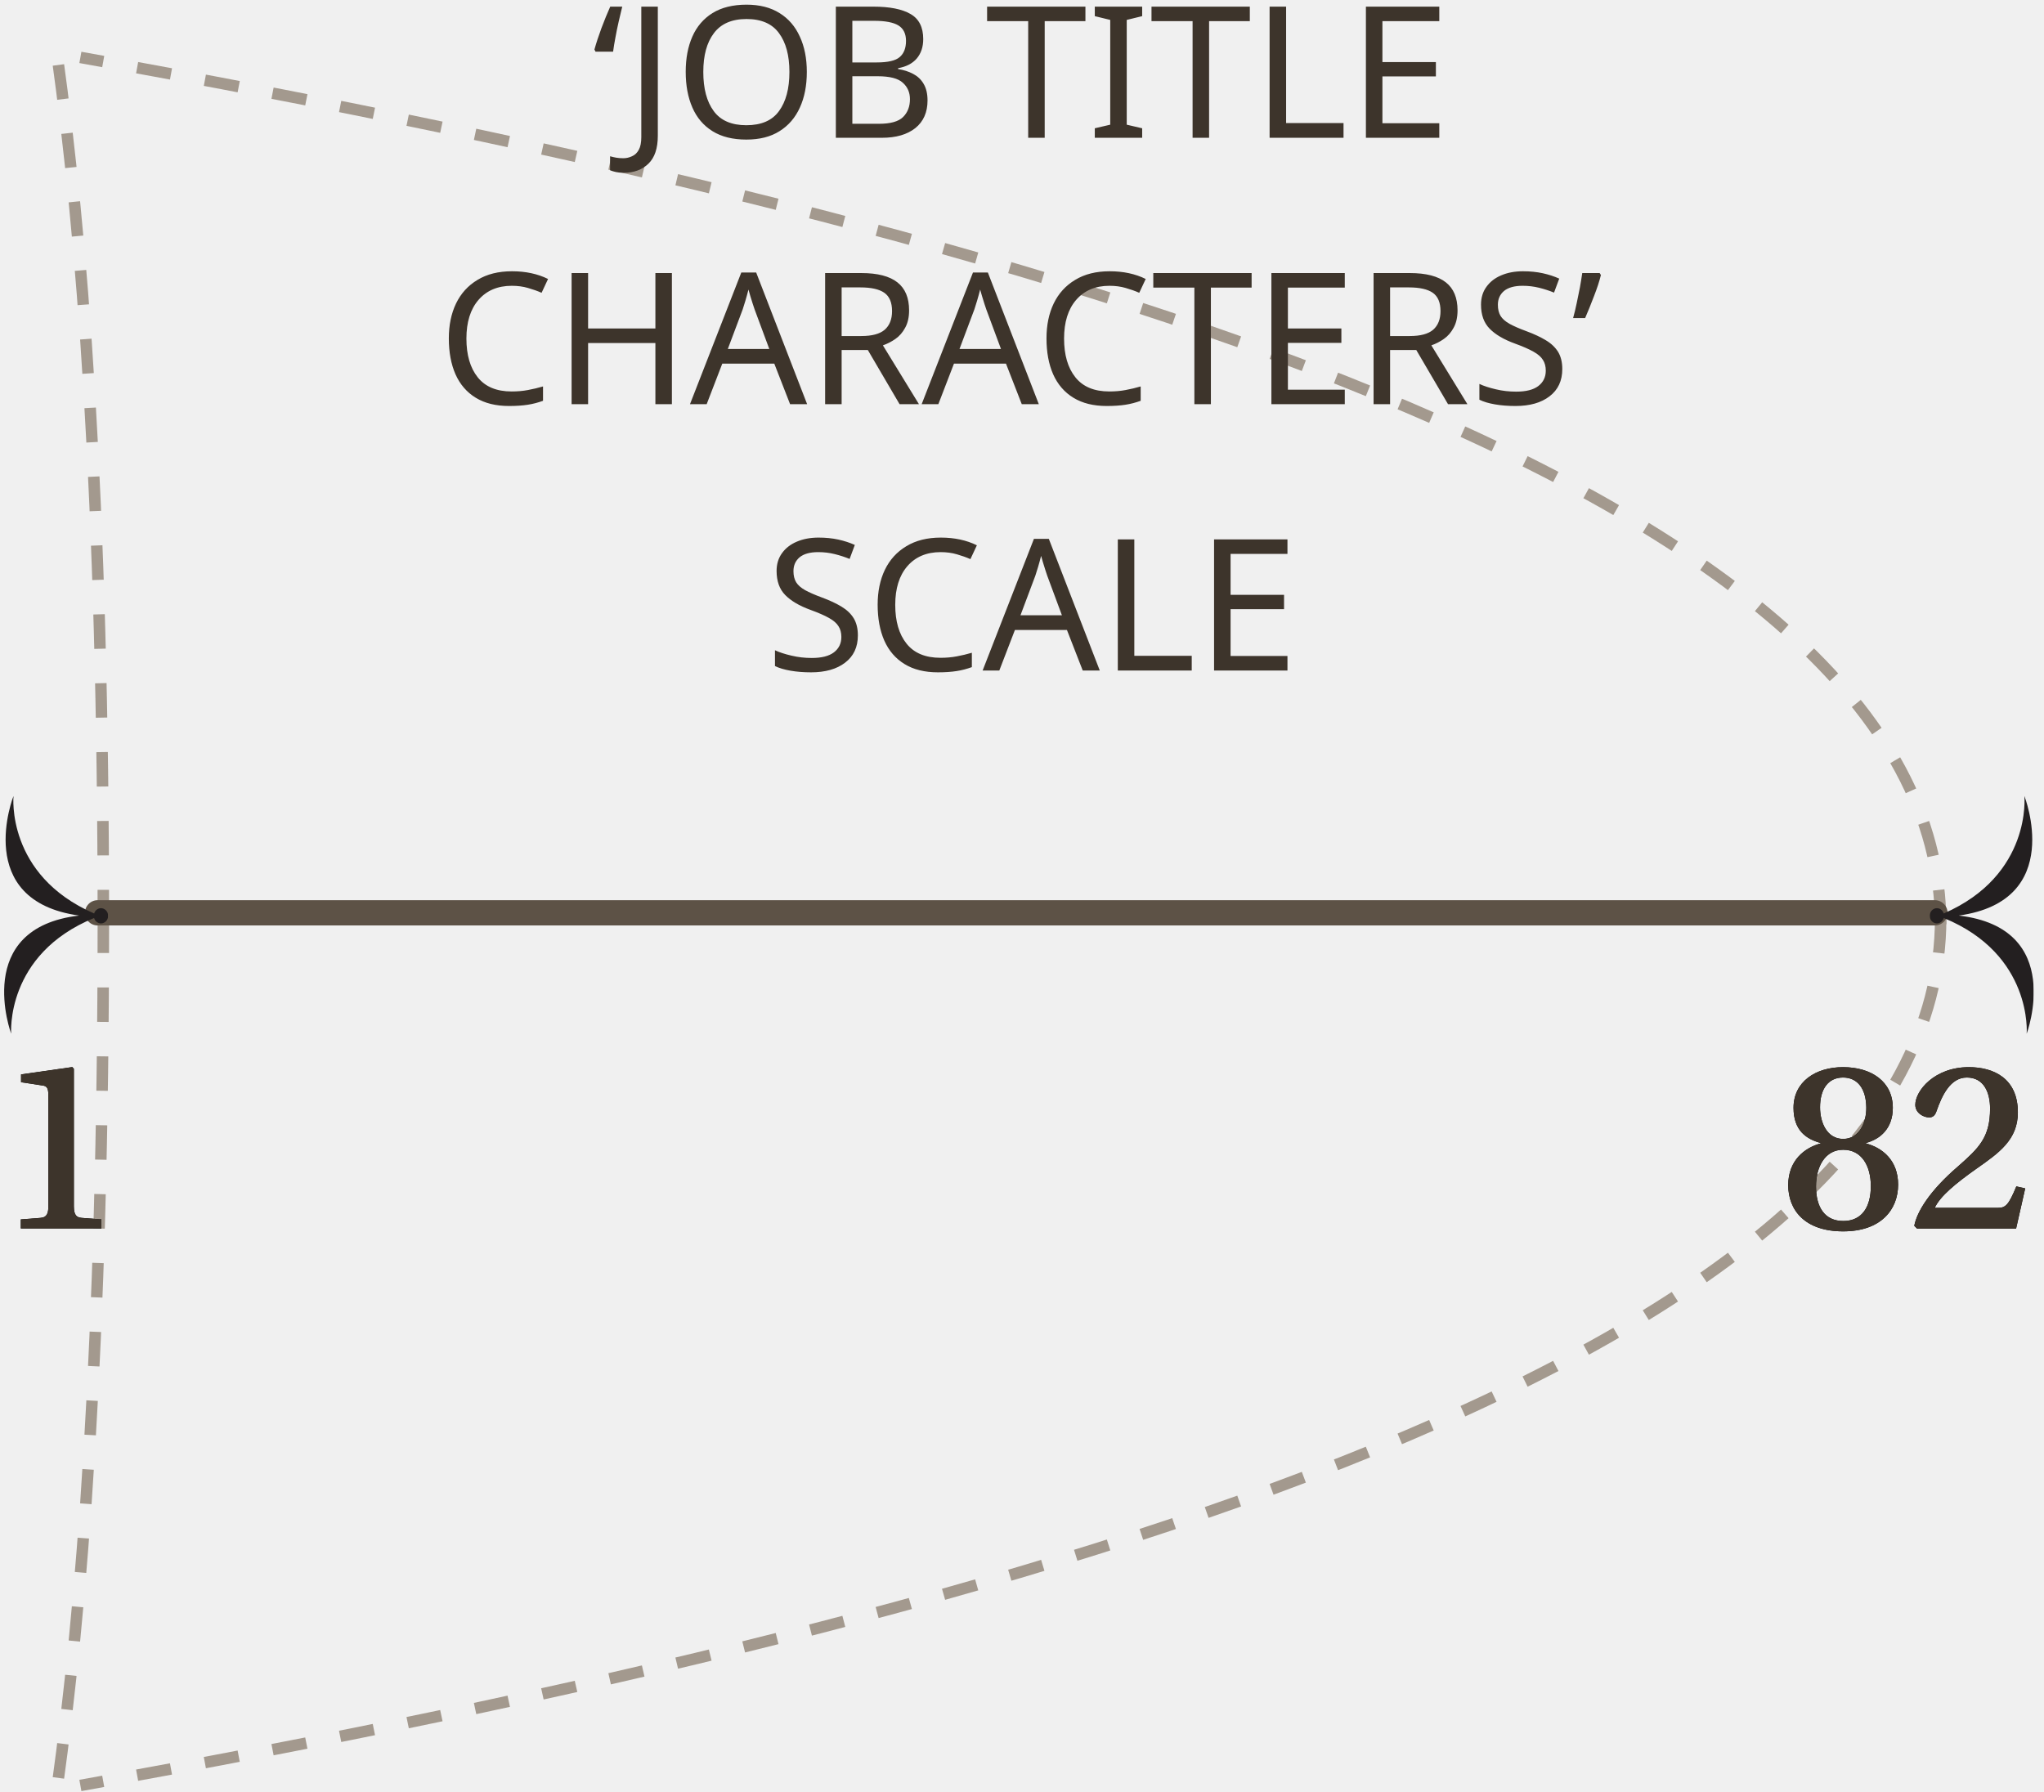
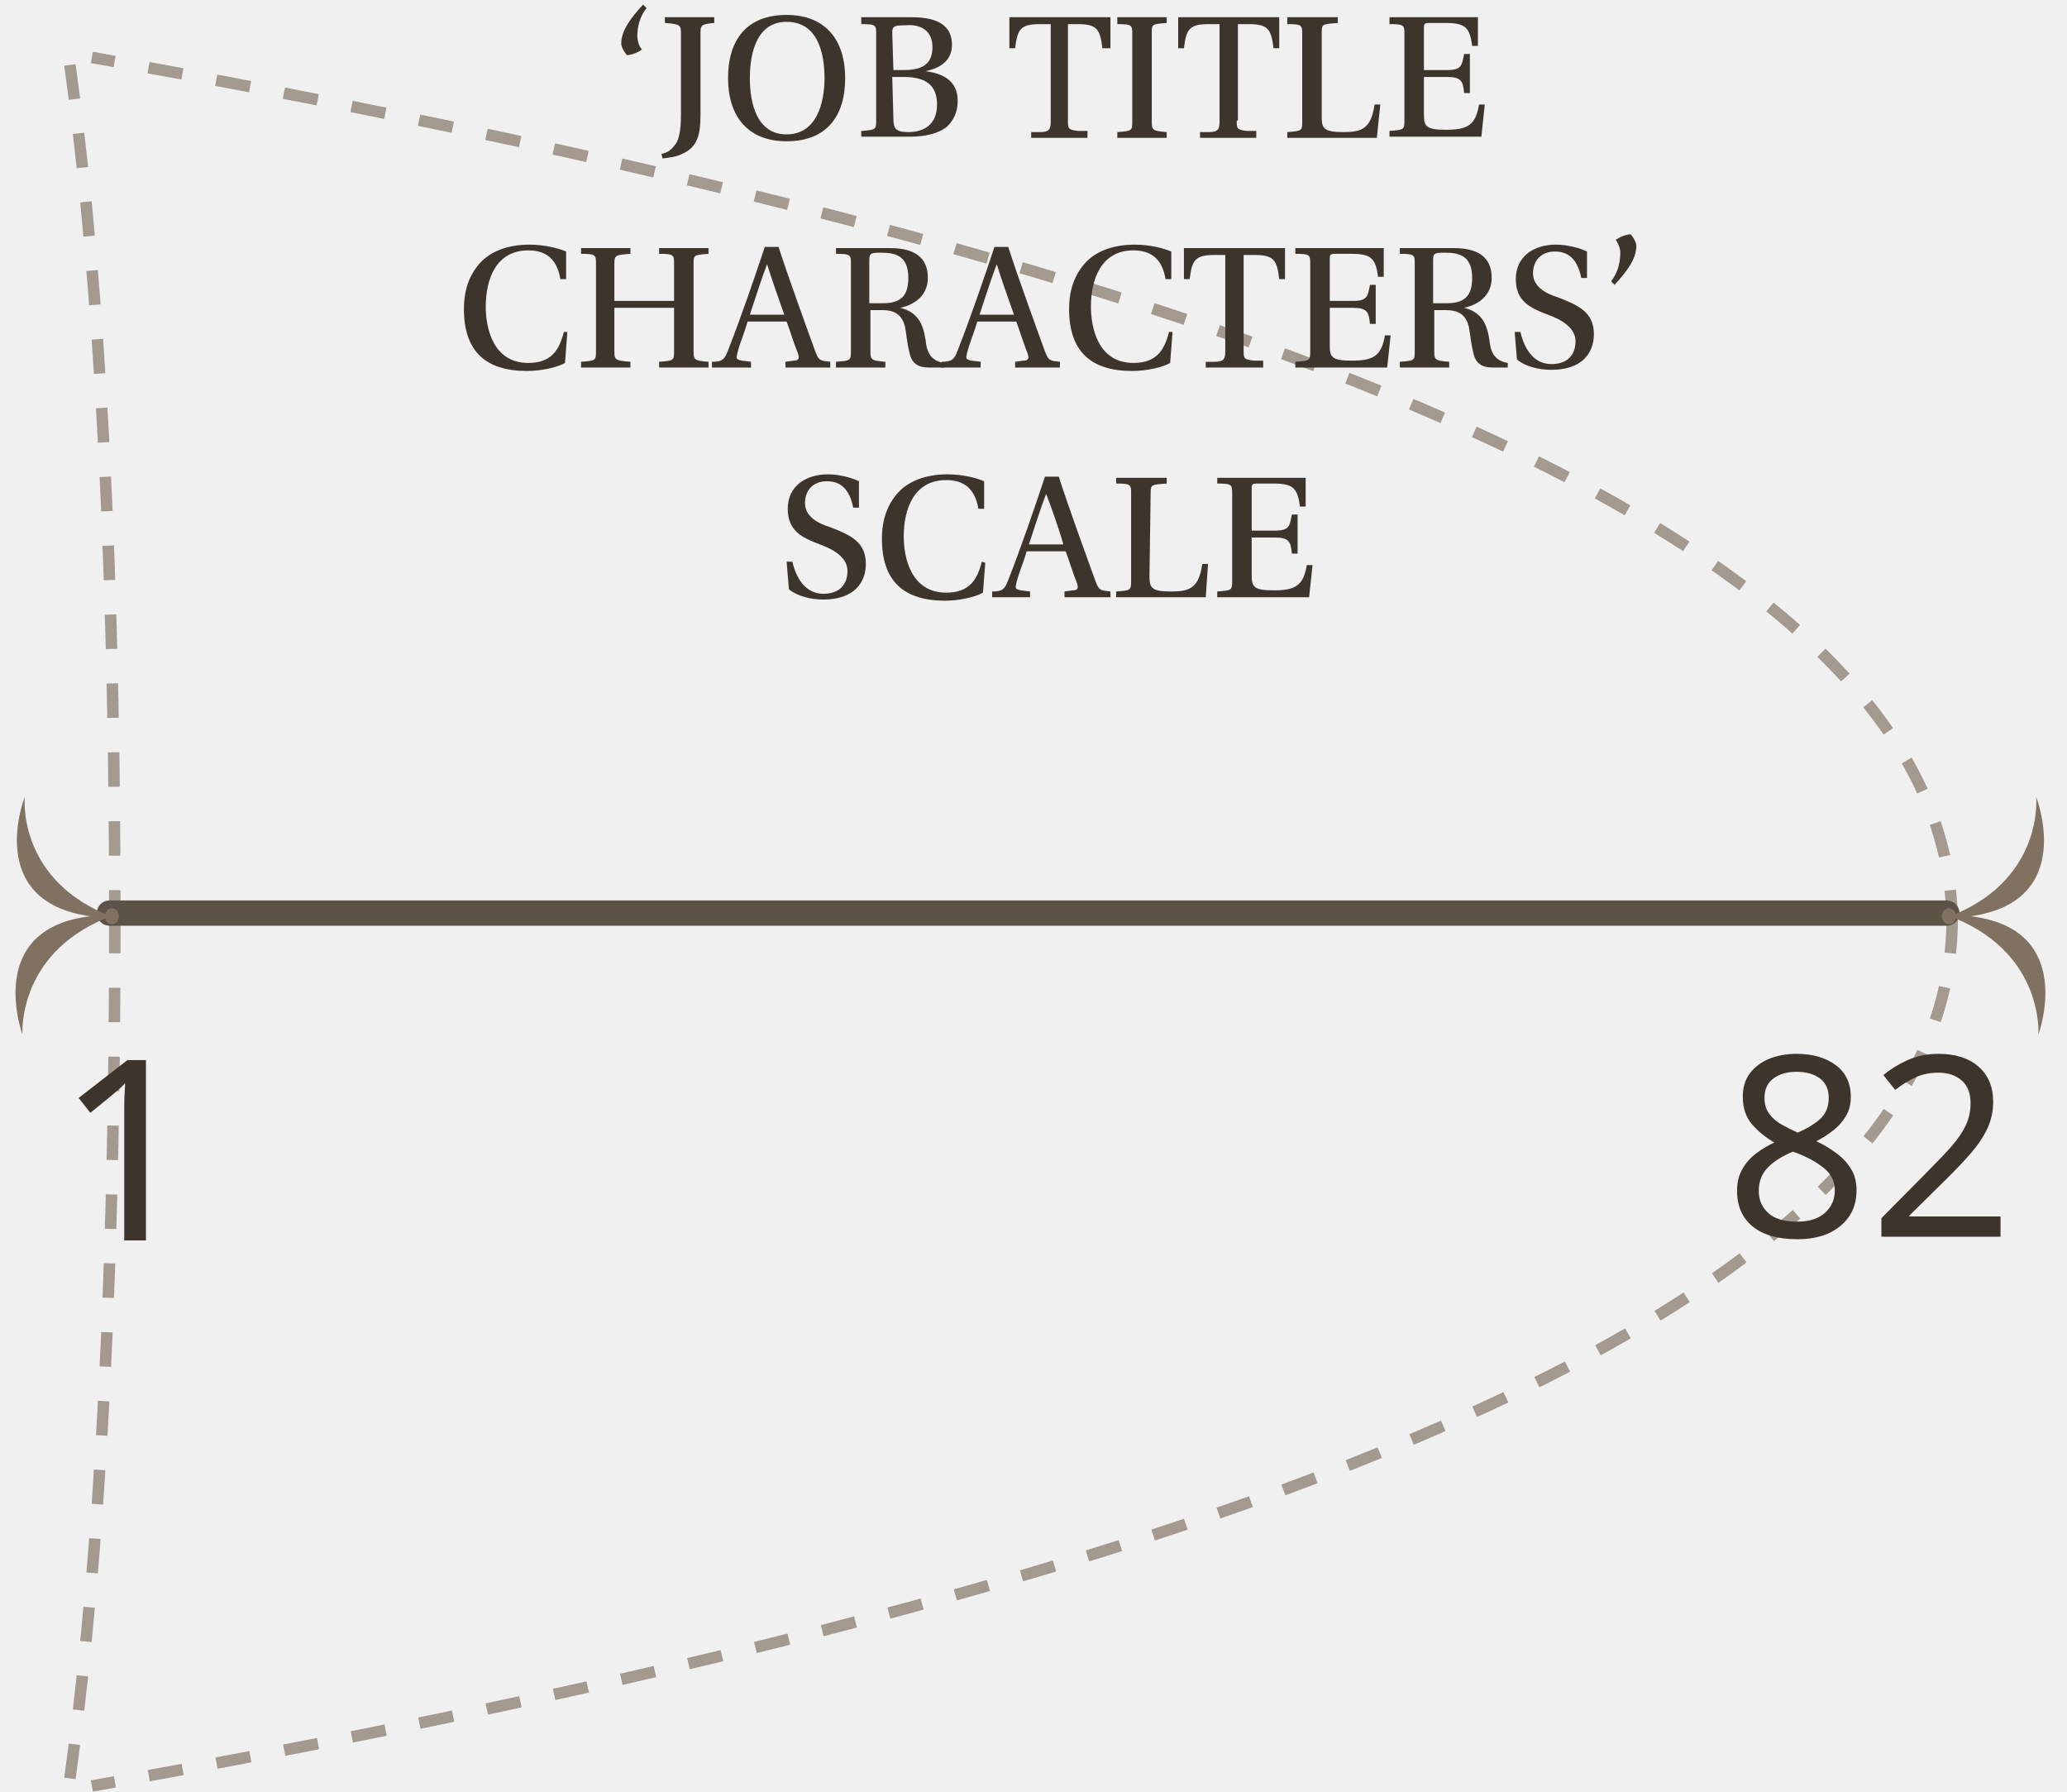
- <svg xmlns="http://www.w3.org/2000/svg" xmlns:xlink="http://www.w3.org/1999/xlink" width="178" height="156" viewBox="0 0 178 156">
-   <defs>
-     <polygon id="scale_char-a" points=".647 .302 21.353 .302 21.353 9.361 .647 9.361" />
-     <polygon id="scale_char-c" points=".647 .302 21.353 .302 21.353 9.361 .647 9.361" />
-     <path id="scale_char-e" d="M161.522,107.242 C164.8,107.242 166.296,105.35 166.296,103.172 C166.296,101.038 164.91,99.96 163.502,99.586 L163.502,99.542 C164.734,99.212 165.834,98.288 165.834,96.484 C165.834,94.196 163.964,92.942 161.5,92.942 C159.102,92.942 157.188,94.218 157.188,96.484 C157.188,98.486 158.332,99.212 159.542,99.542 L159.542,99.586 C158.156,99.96 156.726,101.06 156.726,103.216 C156.726,105.416 158.2,107.242 161.5,107.242 L161.522,107.242 Z M161.522,99.19 L161.5,99.19 C160.114,99.19 159.498,97.782 159.498,96.44 C159.498,94.856 160.202,93.844 161.5,93.844 C162.776,93.844 163.502,94.834 163.524,96.44 C163.546,97.782 162.886,99.19 161.522,99.19 Z M161.522,106.34 C159.894,106.34 159.146,105.13 159.146,103.326 C159.146,101.61 159.938,100.136 161.5,100.136 L161.522,100.136 C163.106,100.136 163.92,101.522 163.92,103.304 C163.92,105.086 163.172,106.34 161.522,106.34 Z M176.57,107 L177.362,103.502 L176.592,103.326 C175.91,104.976 175.646,105.196 174.964,105.196 L169.486,105.196 C169.948,104.184 171.312,103.062 173.116,101.786 C175.096,100.4 176.724,99.256 176.724,96.88 C176.724,93.932 174.634,92.942 172.456,92.942 C169.442,92.942 167.792,95.01 167.792,96.22 C167.792,96.946 168.518,97.32 169.002,97.32 C169.354,97.32 169.53,97.1 169.64,96.77 C170.102,95.45 170.828,93.844 172.28,93.844 C173.776,93.844 174.304,95.164 174.304,96.55 C174.304,99.058 173.336,99.982 171.51,101.588 C169.002,103.744 167.924,105.57 167.704,106.758 L167.946,107 L176.57,107 Z" />
-     <path id="scale_char-f" d="M9.83,106.992 L9.83,106.2 L8.114,106.068 C7.696,106.024 7.432,105.87 7.432,105.056 L7.432,93.088 L7.3,92.934 L2.834,93.572 L2.834,94.254 L4.704,94.54 C5.078,94.584 5.21,94.76 5.21,95.376 L5.21,105.056 C5.21,105.606 5.122,106.024 4.528,106.068 L2.812,106.2 L2.812,106.992 L9.83,106.992 Z" />
-   </defs>
-   <g fill="none" fill-rule="evenodd" transform="translate(-1)">
-     <g stroke="#807160" stroke-dasharray="3" opacity=".68" transform="translate(6 5)">
-       <path d="M164,75.5 C164,37.75 86.455,15.1 2,0" />
-       <path d="M164,150.5 C164,112.75 86.455,90.1 2,75" transform="matrix(1 0 0 -1 0 225.5)" />
-       <path d="M4,75.5 C4,37.75 2.085,15.1 0,0" />
-       <path d="M4,150.5 C4,112.75 2.085,90.1 0,75" transform="matrix(1 0 0 -1 0 225.5)" />
-     </g>
-     <g transform="translate(.233 68.5)">
-       <line x1="9.267" x2="169.267" y1="11" y2="11" stroke="#5D5246" stroke-linecap="round" stroke-width="2.2" />
-       <g transform="rotate(-90 11.5 10.676)">
-         <mask id="scale_char-b" fill="#fff">
-           <use xlink:href="#scale_char-a" />
-         </mask>
-         <path fill="#231F20" fill-rule="nonzero" d="M10.937,6.832 C9.849,-2.514 0.647,0.917 0.647,0.917 C0.647,0.917 7.547,0.376 10.724,8.136 C10.454,8.212 10.255,8.449 10.252,8.729 C10.248,9.074 10.543,9.357 10.909,9.361 C11.276,9.365 11.575,9.087 11.58,8.742 C11.582,8.461 11.389,8.222 11.12,8.14 C14.466,0.443 21.353,1.119 21.353,1.119 C21.353,1.119 12.228,-2.491 10.937,6.832" mask="url(#scale_char-b)" />
-       </g>
-       <g transform="matrix(0 -1 -1 0 178.176 22.176)">
-         <mask id="scale_char-d" fill="#fff">
-           <use xlink:href="#scale_char-c" />
-         </mask>
-         <path fill="#231F20" fill-rule="nonzero" d="M10.937,6.832 C9.849,-2.514 0.647,0.917 0.647,0.917 C0.647,0.917 7.547,0.376 10.724,8.136 C10.454,8.212 10.255,8.449 10.252,8.729 C10.248,9.074 10.543,9.357 10.909,9.361 C11.276,9.365 11.575,9.087 11.58,8.742 C11.582,8.461 11.389,8.222 11.12,8.14 C14.466,0.443 21.353,1.119 21.353,1.119 C21.353,1.119 12.228,-2.491 10.937,6.832" mask="url(#scale_char-d)" />
+ <svg xmlns="http://www.w3.org/2000/svg" version="1.1" id="Layer_1" x="0px" y="0px" viewBox="0 0 180 156" style="enable-background:new 0 0 180 156;" xml:space="preserve">
+   <style type="text/css">
+ 	.st0{opacity:0.68;}
+ 	.st1{fill:none;stroke:#807160;stroke-dasharray:3;}
+ 	.st2{fill:none;stroke:#5D5246;stroke-width:2.2;stroke-linecap:round;}
+ 	.st3{fill-rule:evenodd;clip-rule:evenodd;fill:#807160;}
+ 	.st4{fill:#3D342B;}
+ 	.st5{font-family:'UtopiaStd-Regular';}
+ 	.st6{font-size:22px;}
+ 	.st7{enable-background:new    ;}
+ </style>
+   <g id="Artboard">
+     <g id="Mobile_Scales" transform="translate(-90, -109)">
+       <g id="Char-Scale" transform="translate(90, 109)">
+         <g id="arc" transform="translate(6, 5)" class="st0">
+           <path id="Fill-1" class="st1" d="M164,75.5C164,37.8,86.5,15.1,2,0" />
+           <path id="Fill-1_1_" class="st1" d="M164,75c0,37.8-77.5,60.4-162,75.5" />
+           <path id="Fill-1_2_" class="st1" d="M4,75.5C4,37.8,2.1,15.1,0,0" />
+           <path id="Fill-1_3_" class="st1" d="M4,75c0,37.8-1.9,60.4-4,75.5" />
+         </g>
+         <g id="scale" transform="translate(0.233333, 68.5)">
+           <line id="Line-2" class="st2" x1="9.3" y1="11" x2="169.3" y2="11" />
+           <g id="Group-3">
+             <g transform="translate(6, 11.17647) scale(-1, -1) rotate(90) translate(-6, -11.17647) translate(-5, 6)">
+               <g id="Clip-2">
+ 						</g>
+               <path id="Fill-1_4_" class="st3" d="M10.9,6.8C9.8-2.5,0.6,0.9,0.6,0.9s6.9-0.5,10.1,7.2c-0.3,0.1-0.5,0.3-0.5,0.6        s0.3,0.6,0.7,0.6s0.7-0.3,0.7-0.6s-0.2-0.5-0.5-0.6c3.3-7.7,10.2-7,10.2-7S12.2-2.5,10.9,6.8" />
+             </g>
+           </g>
+           <g id="Group-3_1_">
+             <g transform="translate(173, 11.17647) scale(1, -1) rotate(90) translate(-173, -11.17647) translate(162, 6)">
+               <g id="Clip-2_1_">
+ 						</g>
+               <path id="Fill-1_5_" class="st3" d="M10.9,6.8C9.8-2.5,0.6,0.9,0.6,0.9s6.9-0.5,10.1,7.2c-0.3,0.1-0.5,0.3-0.5,0.6        s0.3,0.6,0.7,0.6s0.7-0.3,0.7-0.6s-0.2-0.5-0.5-0.6c3.3-7.7,10.2-7,10.2-7S12.2-2.5,10.9,6.8" />
+             </g>
+           </g>
+         </g>
+         <text transform="matrix(1 0 0 1 150.1886 107.6772)" class="st4 st5 st6">82</text>
+         <text transform="matrix(1 0 0 1 4.8972 108.0002)" class="st4 st5 st6">1</text>
+         <g class="st7">
+           <path class="st4" d="M55.5,3.2c0,0.2,0.1,0.8,0.4,1.1c-0.2,0.2-0.9,0.5-1.3,0.5c-0.2-0.2-0.5-0.7-0.5-1c0-1.2,0.9-2.3,1.9-3.4      l0.3,0.3C55.7,1.5,55.5,2.3,55.5,3.2z" />
+           <path class="st4" d="M61,10c0,1.6-0.2,2.8-1.6,3.4c-0.6,0.3-1.1,0.3-1.7,0.4l-0.1-0.4c0.5-0.1,0.8-0.3,1.1-0.7      c0.4-0.4,0.6-1.2,0.6-2.7V3c0-0.8,0-0.9-1.4-1V1.5h4.3V2C61,2.1,61,2.2,61,3V10z" />
+           <path class="st4" d="M73.6,6.8c0,3.3-1.6,5.5-5.1,5.5c-3.4,0-5.1-2.2-5.1-5.5s1.6-5.5,5.1-5.5C71.9,1.3,73.6,3.5,73.6,6.8z       M65.3,6.8c0,2.2,0.6,4.9,3.2,4.9s3.3-2.7,3.3-4.9s-0.6-4.9-3.3-4.9C65.9,1.9,65.3,4.6,65.3,6.8z" />
+           <path class="st4" d="M79.4,1.5c1.7,0,3.5,0.4,3.5,2.4c0,1.3-0.9,2-2.3,2.3l0,0c1.5,0.2,2.8,0.8,2.8,2.6c0,1-0.4,1.7-0.9,2.2      c-0.7,0.6-1.9,0.9-3.2,0.9H75v-0.5c1.3-0.1,1.3-0.1,1.3-1V3c0-0.8,0-0.9-1.3-0.9V1.5H79.4z M77.8,6.1h0.9c1.6,0,2.5-0.5,2.5-2      s-1.1-2-2.3-1.9c-1.1,0-1.2,0.1-1.2,0.7L77.8,6.1L77.8,6.1z M77.8,10.3c0,0.9,0.2,1.2,1.3,1.2c1.3,0,2.5-0.6,2.5-2.4      c0-1.7-1-2.4-2.9-2.4h-1L77.8,10.3L77.8,10.3z" />
+           <path class="st4" d="M93,10.5c0,0.7,0,0.8,0.9,0.9h0.8V12h-4.9v-0.5h0.8c0.8,0,0.9-0.3,0.9-0.9V2.1h-0.9c-1.7,0-2,0.4-2.2,2.1      h-0.5V1.5h8.8v2.7H96c-0.2-1.7-0.5-2.1-2.2-2.1H93V10.5z" />
+           <path class="st4" d="M100.3,10.5c0,0.8,0,0.9,1.3,1V12h-4.3v-0.5c1.3-0.1,1.3-0.1,1.3-1V3c0-0.8,0-0.9-1.3-0.9V1.5h4.3V2      c-1.3,0.1-1.3,0.1-1.3,0.9V10.5z" />
+           <path class="st4" d="M107.7,10.5c0,0.7,0,0.8,0.9,0.9h0.8V12h-4.9v-0.5h0.8c0.8,0,0.9-0.3,0.9-0.9V2.1h-0.9      c-1.7,0-2,0.4-2.2,2.1h-0.5V1.5h8.8v2.7h-0.5c-0.2-1.7-0.5-2.1-2.2-2.1h-0.9v8.4H107.7z" />
+           <path class="st4" d="M115.1,10.2c0,1,0.2,1.3,1.9,1.3c1.6,0,2.4-0.3,2.7-2.4h0.5l-0.3,2.9h-7.8v-0.5c1.3-0.1,1.3-0.1,1.3-1V3      c0-0.8,0-0.9-1.3-0.9V1.5h4.4V2c-1.4,0.1-1.4,0.1-1.4,0.9C115.1,2.9,115.1,10.2,115.1,10.2z" />
+           <path class="st4" d="M122.3,3c0-0.8,0-0.9-1.3-0.9V1.5h7.7V4h-0.5c-0.2-1.6-0.6-2-2.3-2h-1.4C124,2,124,2.1,124,2.5v3.6h2      c1.3,0,1.3-0.4,1.5-1.4h0.5v3.4h-0.5c-0.1-1-0.2-1.4-1.5-1.4h-2V10c0,1,0.2,1.3,1.9,1.3c1.9,0,2.6-0.4,2.9-2.2h0.5l-0.3,2.8h-8      v-0.5c1.3-0.1,1.3-0.1,1.3-1L122.3,3L122.3,3z" />
+         </g>
+         <g class="st7">
+           <path class="st4" d="M49.4,29l-0.2,2.6c-0.7,0.4-2.1,0.7-3.3,0.7c-3.6,0-5.5-1.7-5.5-5.4c0-1.7,0.5-3,1.4-4s2.4-1.6,4.3-1.6      c1.3,0,2.5,0.3,3.2,0.6v2.4h-0.5c-0.3-1.8-1.3-2.5-2.8-2.5c-2.8,0-3.7,2.5-3.7,4.9c0,1.8,0.6,4.9,3.7,4.9c2,0,2.7-1.1,3.1-2.7      h0.3V29z" />
+           <path class="st4" d="M53.5,26.8v3.7c0,0.8,0,0.9,1.4,1V32h-4.3v-0.5c1.3-0.1,1.3-0.1,1.3-1V23c0-0.8,0-0.9-1.3-0.9v-0.5h4.3v0.5      c-1.3,0.1-1.4,0.1-1.4,0.9v3.2h5.2V23c0-0.8,0-0.9-1.3-0.9v-0.5h4.3v0.5c-1.3,0.1-1.3,0.1-1.3,0.9v7.5c0,0.8,0,0.9,1.3,1V32      h-4.3v-0.5c1.3-0.1,1.3-0.1,1.3-1v-3.7H53.5z" />
+           <path class="st4" d="M68.4,32v-0.5l0.7-0.1c0.5,0,0.5-0.2,0.4-0.6c-0.3-0.7-0.8-2.3-1-2.8h-3.4c-0.3,1.1-0.7,1.9-0.9,2.8      c-0.1,0.4-0.1,0.5,0.4,0.6l0.8,0.1V32H62v-0.5c0.9,0,1.1-0.2,1.4-1c1.1-2.8,2.2-6,3.2-9h1.2c0.8,2.5,2.4,6.9,3.2,9.1      c0.3,0.8,0.4,0.8,1.3,0.9V32H68.4z M66.8,23L66.8,23c-0.5,1.3-1,2.9-1.5,4.4h3C67.9,26.3,67.1,24,66.8,23z" />
+           <path class="st4" d="M75.8,30.5c0,0.8,0,0.9,1.3,1V32h-4.3v-0.5c1.3-0.1,1.3-0.1,1.3-1V23c0-0.8,0-0.9-1.3-0.9v-0.5h4.7      c2.6,0,3.3,1.2,3.3,2.6s-1,2.3-2.4,2.6l0,0c1.6,0.4,2,1.5,2.2,2.8c0.1,1,0.4,1.8,1.6,2V32h-1.3c-0.9,0-1.5-0.3-1.7-1.3      c-0.2-0.7-0.3-1.9-0.4-2.3c-0.3-1.1-1-1.4-2-1.4h-1C75.8,27,75.8,30.5,75.8,30.5z M75.8,26.4h1.1c1.5,0,2.2-0.6,2.2-2.2      c0-2-1.2-2.2-2.4-2.2c-1,0-1,0.1-1,0.8v3.6H75.8z" />
+           <path class="st4" d="M88.4,32v-0.5l0.7-0.1c0.5,0,0.5-0.2,0.4-0.6c-0.3-0.7-0.8-2.3-1-2.8h-3.4c-0.3,1.1-0.7,1.9-0.9,2.8      c-0.1,0.4-0.1,0.5,0.4,0.6l0.8,0.1V32H82v-0.5c0.9,0,1.1-0.2,1.4-1c1.1-2.8,2.2-6,3.2-9h1.2c0.8,2.5,2.4,6.9,3.2,9.1      c0.3,0.8,0.4,0.8,1.3,0.9V32H88.4z M86.8,23L86.8,23c-0.5,1.3-1,2.9-1.5,4.4h3C87.9,26.3,87.1,24,86.8,23z" />
+           <path class="st4" d="M102.1,29l-0.2,2.6c-0.7,0.4-2.1,0.7-3.3,0.7c-3.6,0-5.5-1.7-5.5-5.4c0-1.7,0.5-3,1.4-4s2.4-1.6,4.3-1.6      c1.3,0,2.5,0.3,3.2,0.6v2.4h-0.5c-0.3-1.8-1.3-2.5-2.8-2.5c-2.8,0-3.7,2.5-3.7,4.9c0,1.8,0.6,4.9,3.7,4.9c2,0,2.7-1.1,3.1-2.7      h0.3V29z" />
+           <path class="st4" d="M108.3,30.5c0,0.7,0,0.8,0.9,0.9h0.8V32h-5v-0.5h0.8c0.8,0,0.9-0.3,0.9-0.9v-8.4h-0.9c-1.7,0-2,0.4-2.2,2.1      h-0.5v-2.7h8.8v2.7h-0.5c-0.2-1.7-0.5-2.1-2.2-2.1h-0.9C108.3,22.2,108.3,30.5,108.3,30.5z" />
+           <path class="st4" d="M114.1,23c0-0.8,0-0.9-1.3-0.9v-0.5h7.7v2.5H120c-0.2-1.6-0.6-2-2.3-2h-1.4c-0.5,0-0.5,0.1-0.5,0.5v3.6h2      c1.3,0,1.3-0.4,1.5-1.4h0.5v3.4h-0.5c-0.1-1-0.2-1.4-1.5-1.4h-2v3.3c0,1,0.2,1.3,1.9,1.3c1.9,0,2.6-0.4,2.9-2.2h0.5l-0.3,2.8h-8      v-0.5c1.3-0.1,1.3-0.1,1.3-1C114.1,30.5,114.1,23,114.1,23z" />
+           <path class="st4" d="M124.9,30.5c0,0.8,0,0.9,1.3,1V32h-4.3v-0.5c1.3-0.1,1.3-0.1,1.3-1V23c0-0.8,0-0.9-1.3-0.9v-0.5h4.7      c2.6,0,3.3,1.2,3.3,2.6s-1,2.3-2.4,2.6l0,0c1.6,0.4,2,1.5,2.2,2.8c0.1,1,0.4,1.8,1.6,2V32H130c-0.9,0-1.5-0.3-1.7-1.3      c-0.2-0.7-0.3-1.9-0.4-2.3c-0.3-1.1-1-1.4-2-1.4h-1V30.5z M124.9,26.4h1.1c1.5,0,2.2-0.6,2.2-2.2c0-2-1.2-2.2-2.4-2.2      c-1,0-1,0.1-1,0.8v3.6H124.9z" />
+           <path class="st4" d="M137.7,24.2c-0.3-1.5-1-2.3-2.3-2.3c-1.2,0-1.9,0.8-1.9,1.9c0,1.2,1.2,1.8,2.2,2.1c1.8,0.7,3.1,1.3,3.1,3.2      c0,1.6-1,3.1-3.7,3.1c-1.1,0-2.3-0.3-3-0.9l-0.2-2.4h0.5c0.4,1.7,1.3,2.8,2.7,2.8c1.3,0,2.1-0.7,2.1-2c0-1.2-1.3-1.9-2.4-2.3      c-1.6-0.6-2.8-1.2-2.8-3.1c0-2,1.6-3,3.5-3c1,0,2.1,0.3,2.7,0.6v2.3H137.7z" />
+           <path class="st4" d="M141.1,21.9c0-0.2-0.2-0.8-0.4-1c0.2-0.2,0.9-0.5,1.3-0.5c0.2,0.2,0.5,0.7,0.5,1c0,1.2-0.9,2.3-1.9,3.4      l-0.3-0.3C140.9,23.7,141.1,22.9,141.1,21.9z" />
+         </g>
+         <g class="st7">
+           <path class="st4" d="M74.3,44.2c-0.3-1.5-1-2.3-2.3-2.3c-1.2,0-1.9,0.8-1.9,1.9c0,1.2,1.2,1.8,2.2,2.1c1.8,0.7,3.1,1.3,3.1,3.2      c0,1.6-1,3.1-3.7,3.1c-1.1,0-2.3-0.3-3-0.9l-0.2-2.4H69c0.4,1.7,1.3,2.8,2.7,2.8c1.3,0,2.1-0.7,2.1-2c0-1.2-1.3-1.9-2.4-2.3      c-1.6-0.6-2.8-1.2-2.8-3.1c0-2,1.6-3,3.5-3c1,0,2.1,0.3,2.7,0.6v2.3C74.8,44.2,74.3,44.2,74.3,44.2z" />
+           <path class="st4" d="M85.8,49l-0.2,2.6c-0.7,0.4-2.1,0.7-3.3,0.7c-3.6,0-5.5-1.7-5.5-5.4c0-1.7,0.5-3,1.4-4s2.4-1.6,4.3-1.6      c1.3,0,2.5,0.3,3.2,0.6v2.4h-0.5c-0.3-1.8-1.3-2.5-2.8-2.5c-2.8,0-3.7,2.5-3.7,4.9c0,1.8,0.6,4.9,3.7,4.9c2,0,2.7-1.1,3.1-2.7      L85.8,49L85.8,49z" />
+           <path class="st4" d="M92.7,52v-0.5l0.7-0.1c0.5,0,0.5-0.2,0.4-0.6c-0.3-0.7-0.8-2.3-1-2.8h-3.4c-0.3,1.1-0.7,1.9-0.9,2.8      c-0.1,0.4-0.1,0.5,0.4,0.6l0.8,0.1V52h-3.3v-0.5c0.9,0,1.1-0.2,1.4-1c1.1-2.8,2.2-6,3.2-9h1.2c0.8,2.5,2.4,6.9,3.2,9.1      c0.3,0.8,0.4,0.8,1.3,0.9V52H92.7z M91.1,43L91.1,43c-0.5,1.3-1,2.9-1.5,4.4h3C92.3,46.3,91.5,44,91.1,43z" />
+           <path class="st4" d="M100.1,50.2c0,1,0.2,1.3,1.9,1.3c1.6,0,2.4-0.3,2.7-2.4h0.5L105,52h-7.8v-0.5c1.3-0.1,1.3-0.1,1.3-1V43      c0-0.8,0-0.9-1.3-0.9v-0.5h4.4v0.5c-1.4,0.1-1.4,0.1-1.4,0.9L100.1,50.2L100.1,50.2z" />
+           <path class="st4" d="M107.3,43c0-0.8,0-0.9-1.3-0.9v-0.5h7.7v2.5h-0.5c-0.2-1.6-0.6-2-2.3-2h-1.4c-0.5,0-0.5,0.1-0.5,0.5v3.6h2      c1.3,0,1.3-0.4,1.5-1.4h0.5v3.4h-0.5c-0.1-1-0.2-1.4-1.5-1.4h-2v3.3c0,1,0.2,1.3,1.9,1.3c1.9,0,2.6-0.4,2.9-2.2h0.5L114,52h-8      v-0.5c1.3-0.1,1.3-0.1,1.3-1C107.3,50.5,107.3,43,107.3,43z" />
+         </g>
      </g>
    </g>
-     <g fill-rule="nonzero">
-       <use fill="#000" xlink:href="#scale_char-e" />
-       <use fill="#3D342B" xlink:href="#scale_char-e" />
-     </g>
-     <g fill-rule="nonzero">
-       <use fill="#000" xlink:href="#scale_char-f" />
-       <use fill="#3D342B" xlink:href="#scale_char-f" />
-     </g>
-     <text fill="#3D342B" font-family="UtopiaStd-Capt, Utopia Std" font-size="16">
-       <tspan x="52.58" y="12">‘JOB TITLE</tspan>
-     </text>
-     <text fill="#3D342B" font-family="UtopiaStd-Capt, Utopia Std" font-size="16">
-       <tspan x="39.116" y="35.2">CHARACTERS’</tspan>
-     </text>
-     <text fill="#3D342B" font-family="UtopiaStd-Capt, Utopia Std" font-size="16">
-       <tspan x="67.676" y="58.4">SCALE</tspan>
-     </text>
  </g>
</svg>
